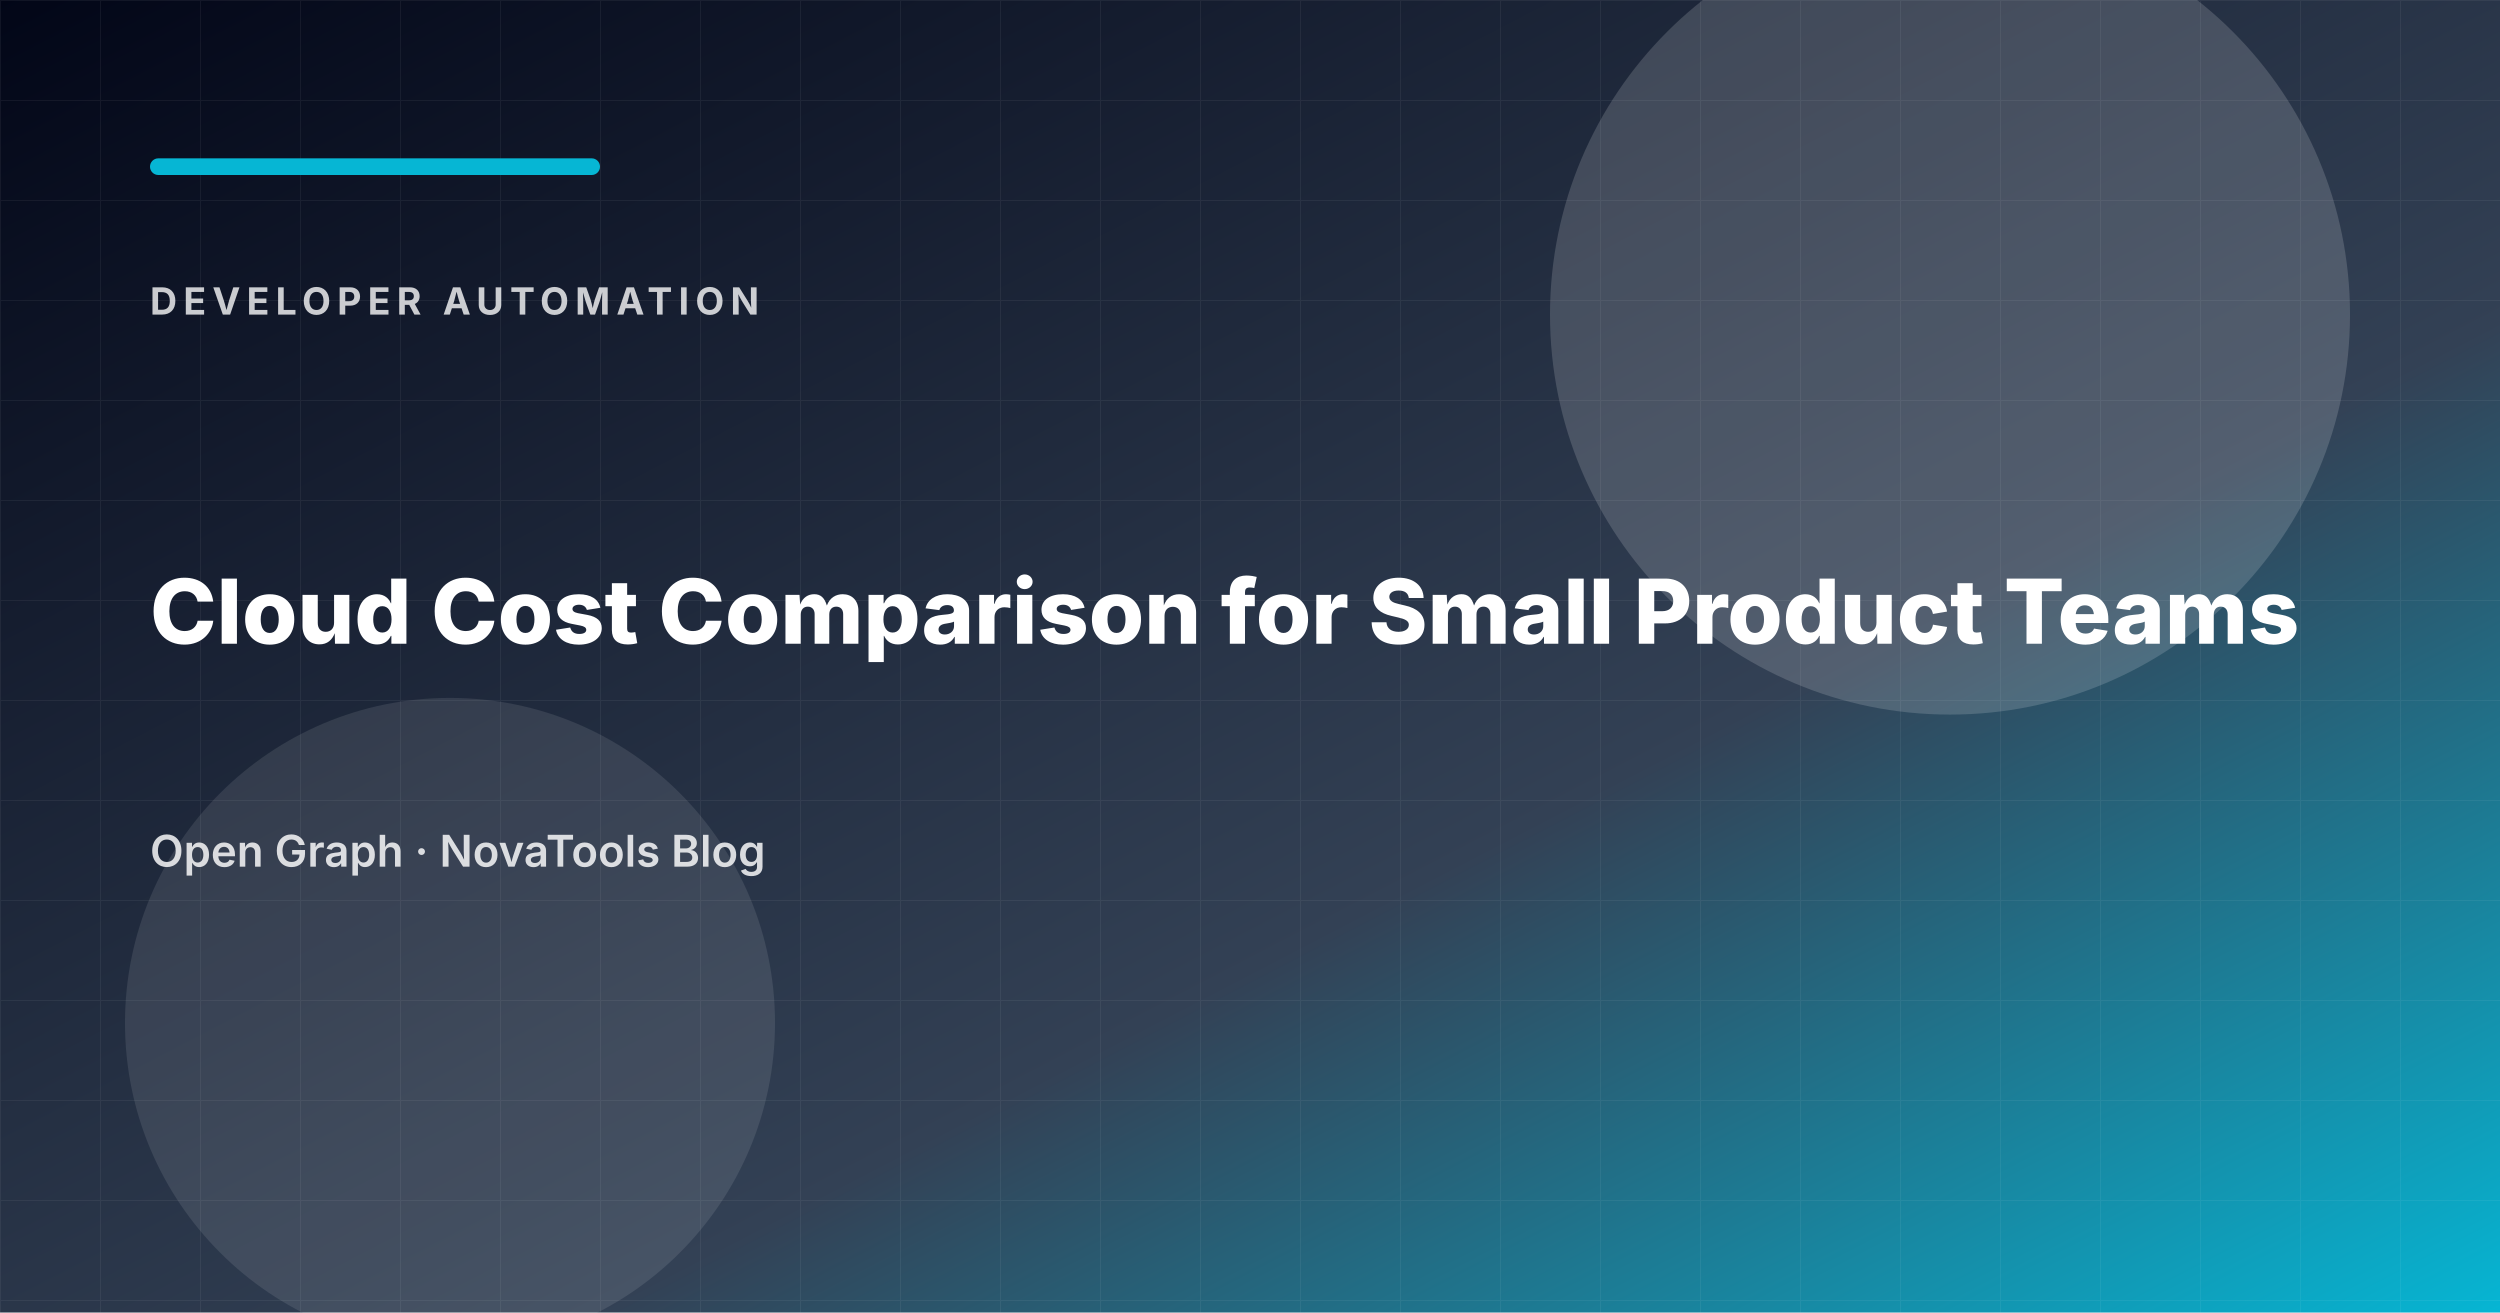
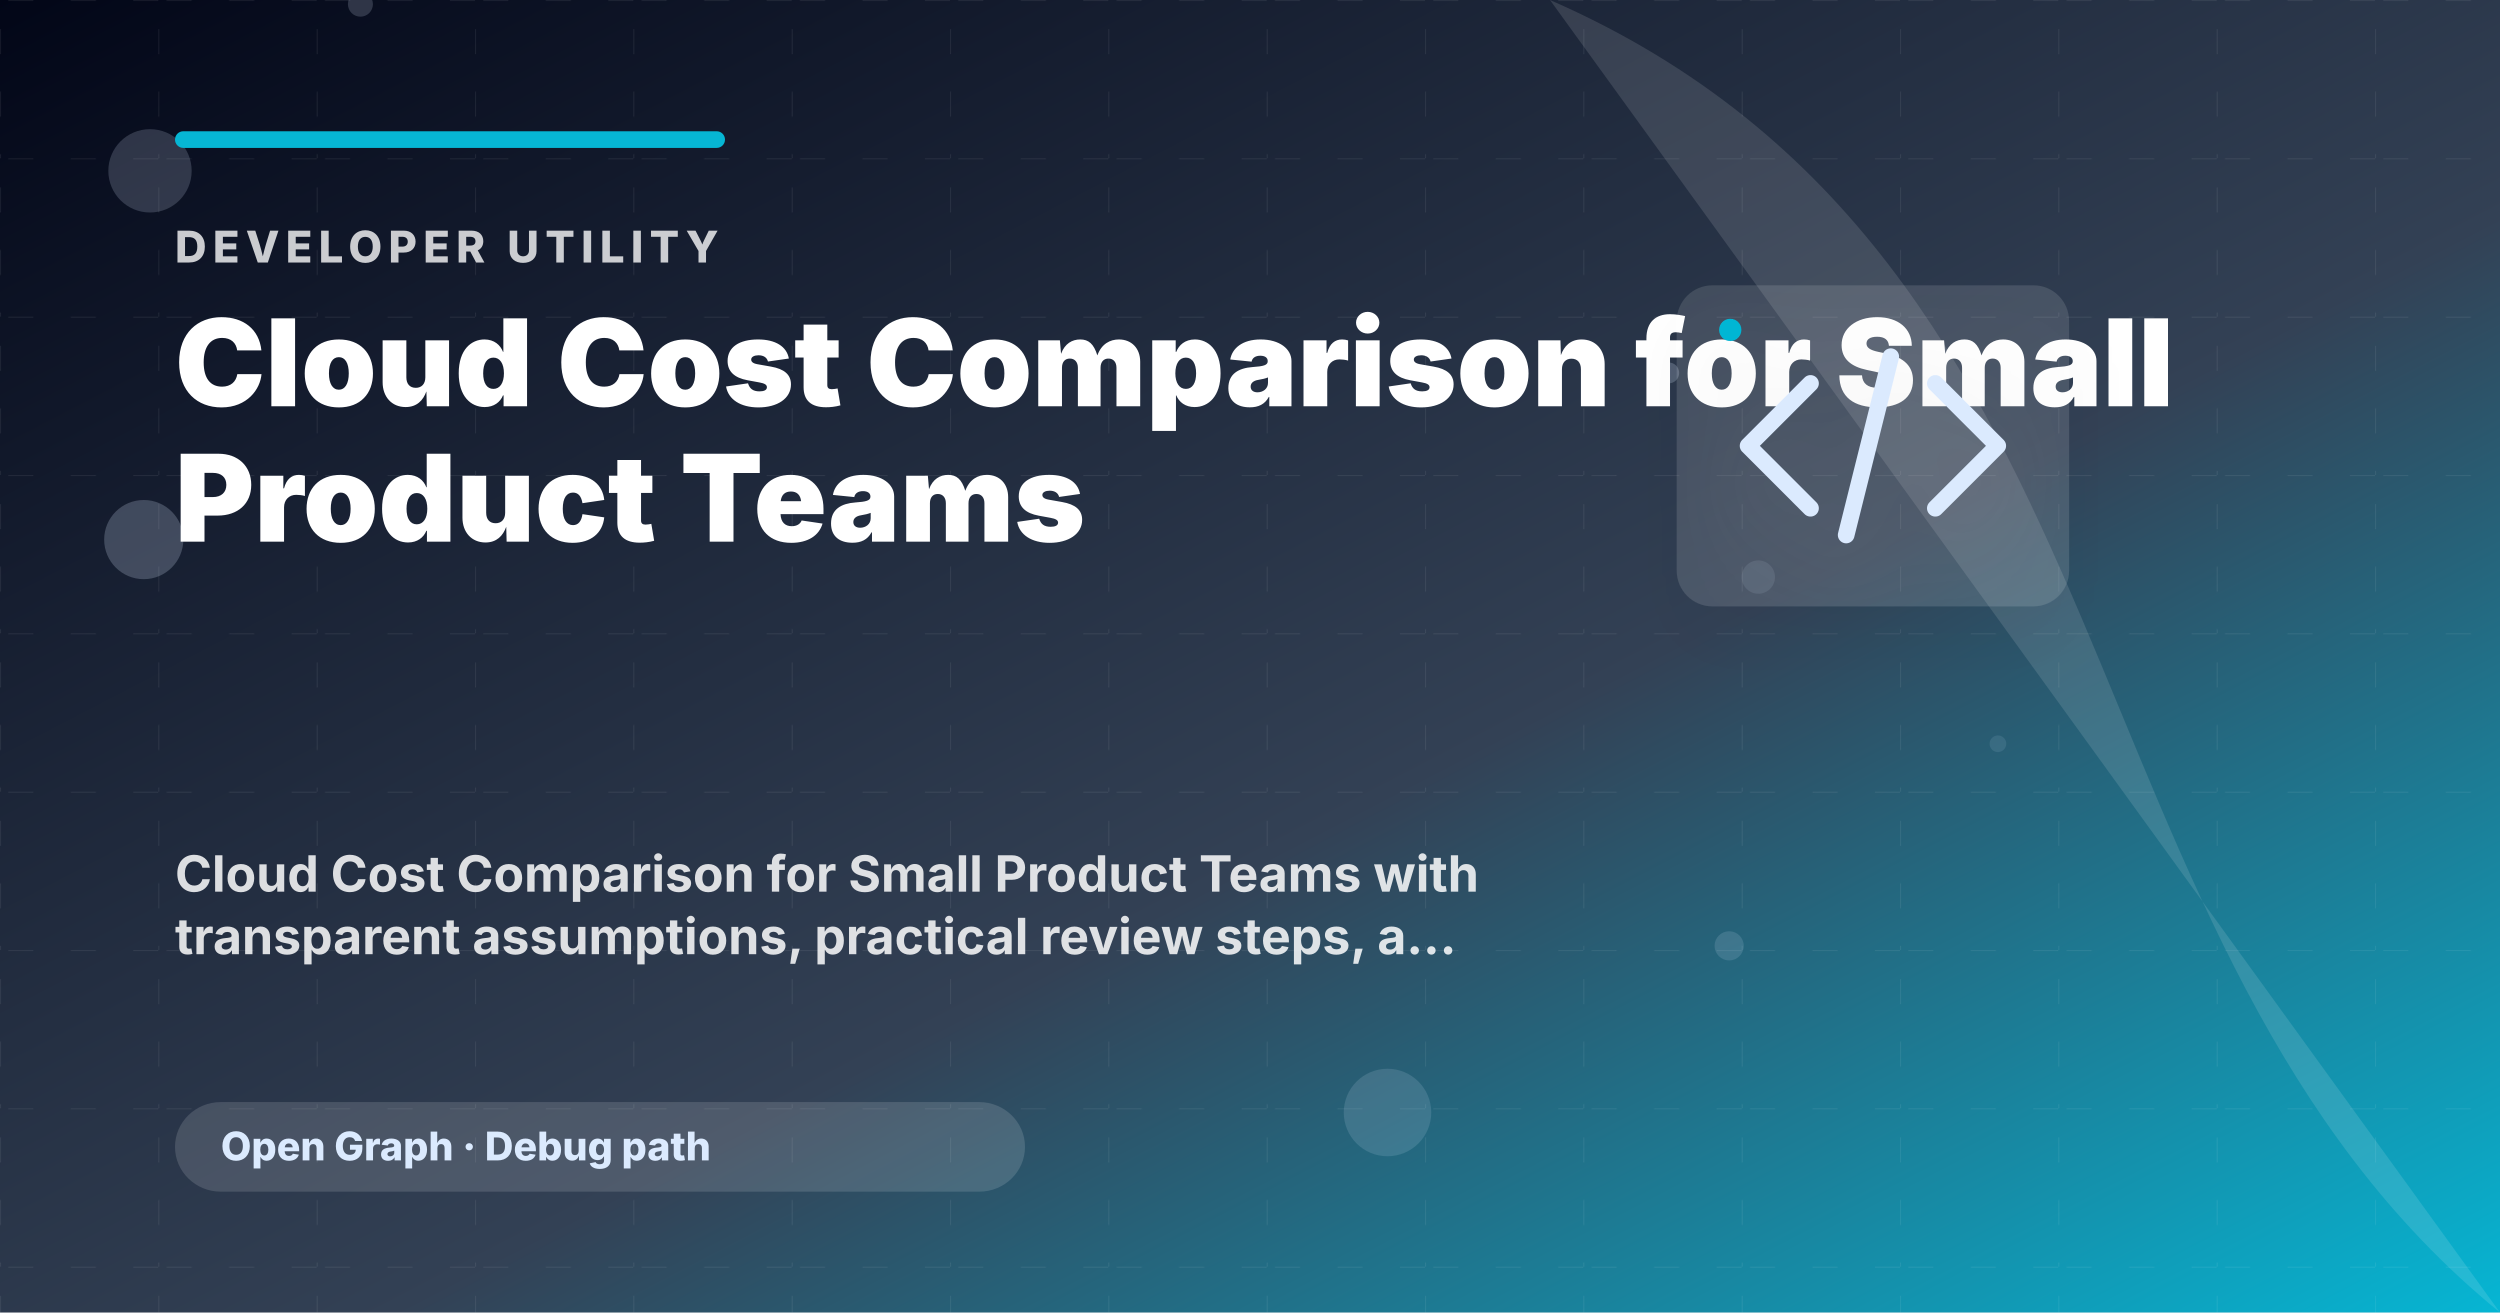
<svg xmlns="http://www.w3.org/2000/svg" width="1200" height="630" viewBox="0 0 1200 630" role="img" aria-label="Cloud Cost Comparison for Small Product Teams cover image">
  <defs>
    <linearGradient id="bg" x1="0" y1="0" x2="1" y2="1">
      <stop offset="0" stop-color="#020617" />
-       <stop offset="0.62" stop-color="#334155" />
+       <stop offset="0.58" stop-color="#334155" />
      <stop offset="1" stop-color="#06b6d4" />
    </linearGradient>
-     <pattern id="grid" width="48" height="48" patternUnits="userSpaceOnUse">
-       <path d="M48 0H0V48" fill="none" stroke="rgba(255,255,255,0.12)" stroke-width="1" />
+     <pattern id="grid" width="76" height="76" patternUnits="userSpaceOnUse">
+       <path d="M76 0H0V76" fill="none" stroke="rgba(255,255,255,0.12)" stroke-width="1" stroke-dasharray="12 18" />
    </pattern>
+     <filter id="softShadow" x="-20%" y="-20%" width="140%" height="140%">
+       <feDropShadow dx="0" dy="18" stdDeviation="18" flood-color="#000" flood-opacity="0.24" />
+     </filter>
  </defs>
  <rect width="1200" height="630" fill="url(#bg)" />
-   <rect width="1200" height="630" fill="url(#grid)" opacity="0.45" />
-   <circle cx="936" cy="151" r="192" fill="rgba(255,255,255,0.16)" />
-   <circle cx="216" cy="491" r="156" fill="rgba(255,255,255,0.10)" />
-   <rect x="72" y="76" width="216" height="8" rx="4" fill="#06b6d4" />
-   <text x="72" y="151" fill="rgba(255,255,255,0.78)" font-family="Inter, Arial, sans-serif" font-size="18" font-weight="700" letter-spacing="3">DEVELOPER AUTOMATION</text>
-   <text x="72" y="309" fill="#fff" font-family="Inter, Arial, sans-serif" font-size="43" font-weight="800">Cloud Cost Comparison for Small Product Teams</text>
-   <text x="72" y="416" fill="rgba(255,255,255,0.82)" font-family="Inter, Arial, sans-serif" font-size="21" font-weight="600">Open Graph · NovaTools Blog</text>
+   <rect width="1200" height="630" fill="url(#grid)" opacity="0.58" />
+   <circle cx="844" cy="277" r="8" fill="#dbeafe" opacity="0.1" />
+   <circle cx="830" cy="454" r="7" fill="#dbeafe" opacity="0.14" />
+   <circle cx="173" cy="2" r="6" fill="#dbeafe" opacity="0.18" />
+   <circle cx="801" cy="179" r="5" fill="#dbeafe" opacity="0.22" />
+   <circle cx="959" cy="357" r="4" fill="#dbeafe" opacity="0.1" />
+   <circle cx="666" cy="534" r="21" fill="#dbeafe" opacity="0.14" />
+   <circle cx="72" cy="82" r="20" fill="#dbeafe" opacity="0.18" />
+   <circle cx="69" cy="259" r="19" fill="#dbeafe" opacity="0.22" />
+   <path d="M744 0C1032 126 984 454 1200 630" fill="rgba(255,255,255,0.12)" />
+   <rect x="84" y="63" width="264" height="8" rx="4" fill="#06b6d4" />
+   <text x="84" y="126" fill="rgba(255,255,255,0.78)" font-family="Inter, Arial, sans-serif" font-size="21" font-weight="800" letter-spacing="3">DEVELOPER UTILITY</text>
+   <text x="84" y="195" fill="#fff" font-family="Inter, Arial, sans-serif" font-size="58" font-weight="850">Cloud Cost Comparison for Small</text>
+   <text x="84" y="260" fill="#fff" font-family="Inter, Arial, sans-serif" font-size="58" font-weight="850">Product Teams</text>
+   <text x="84" y="428" fill="rgba(255,255,255,0.84)" font-family="Inter, Arial, sans-serif" font-size="24" font-weight="650">Cloud Cost Comparison for Small Product Teams with</text>
+   <text x="84" y="458" fill="rgba(255,255,255,0.84)" font-family="Inter, Arial, sans-serif" font-size="24" font-weight="650">transparent assumptions, practical review steps, a…</text>
+   <g filter="url(#softShadow)">
+     <g transform="translate(792 107)">
+       <rect x="12.84" y="29.96" width="188.32" height="154.08" rx="17.12" fill="rgba(255,255,255,0.12)" />
+       <path d="M77.04 77.04l-29.96 29.96 29.96 29.96M136.96 77.04l29.96 29.96-29.96 29.96M115.56 64.2l-21.4 85.6" stroke="#dbeafe" stroke-width="8" stroke-linecap="round" stroke-linejoin="round" fill="none" />
+       <circle cx="38.52" cy="51.36" r="5.35" fill="#06b6d4" />
+     </g>
+   </g>
+   <g transform="translate(84 529)">
+     <rect width="408" height="43" rx="22" fill="rgba(255,255,255,0.14)" />
+     <text x="22" y="28" fill="#dbeafe" font-family="Inter, Arial, sans-serif" font-size="19" font-weight="800">Open Graph · Debug path</text>
+   </g>
</svg>
